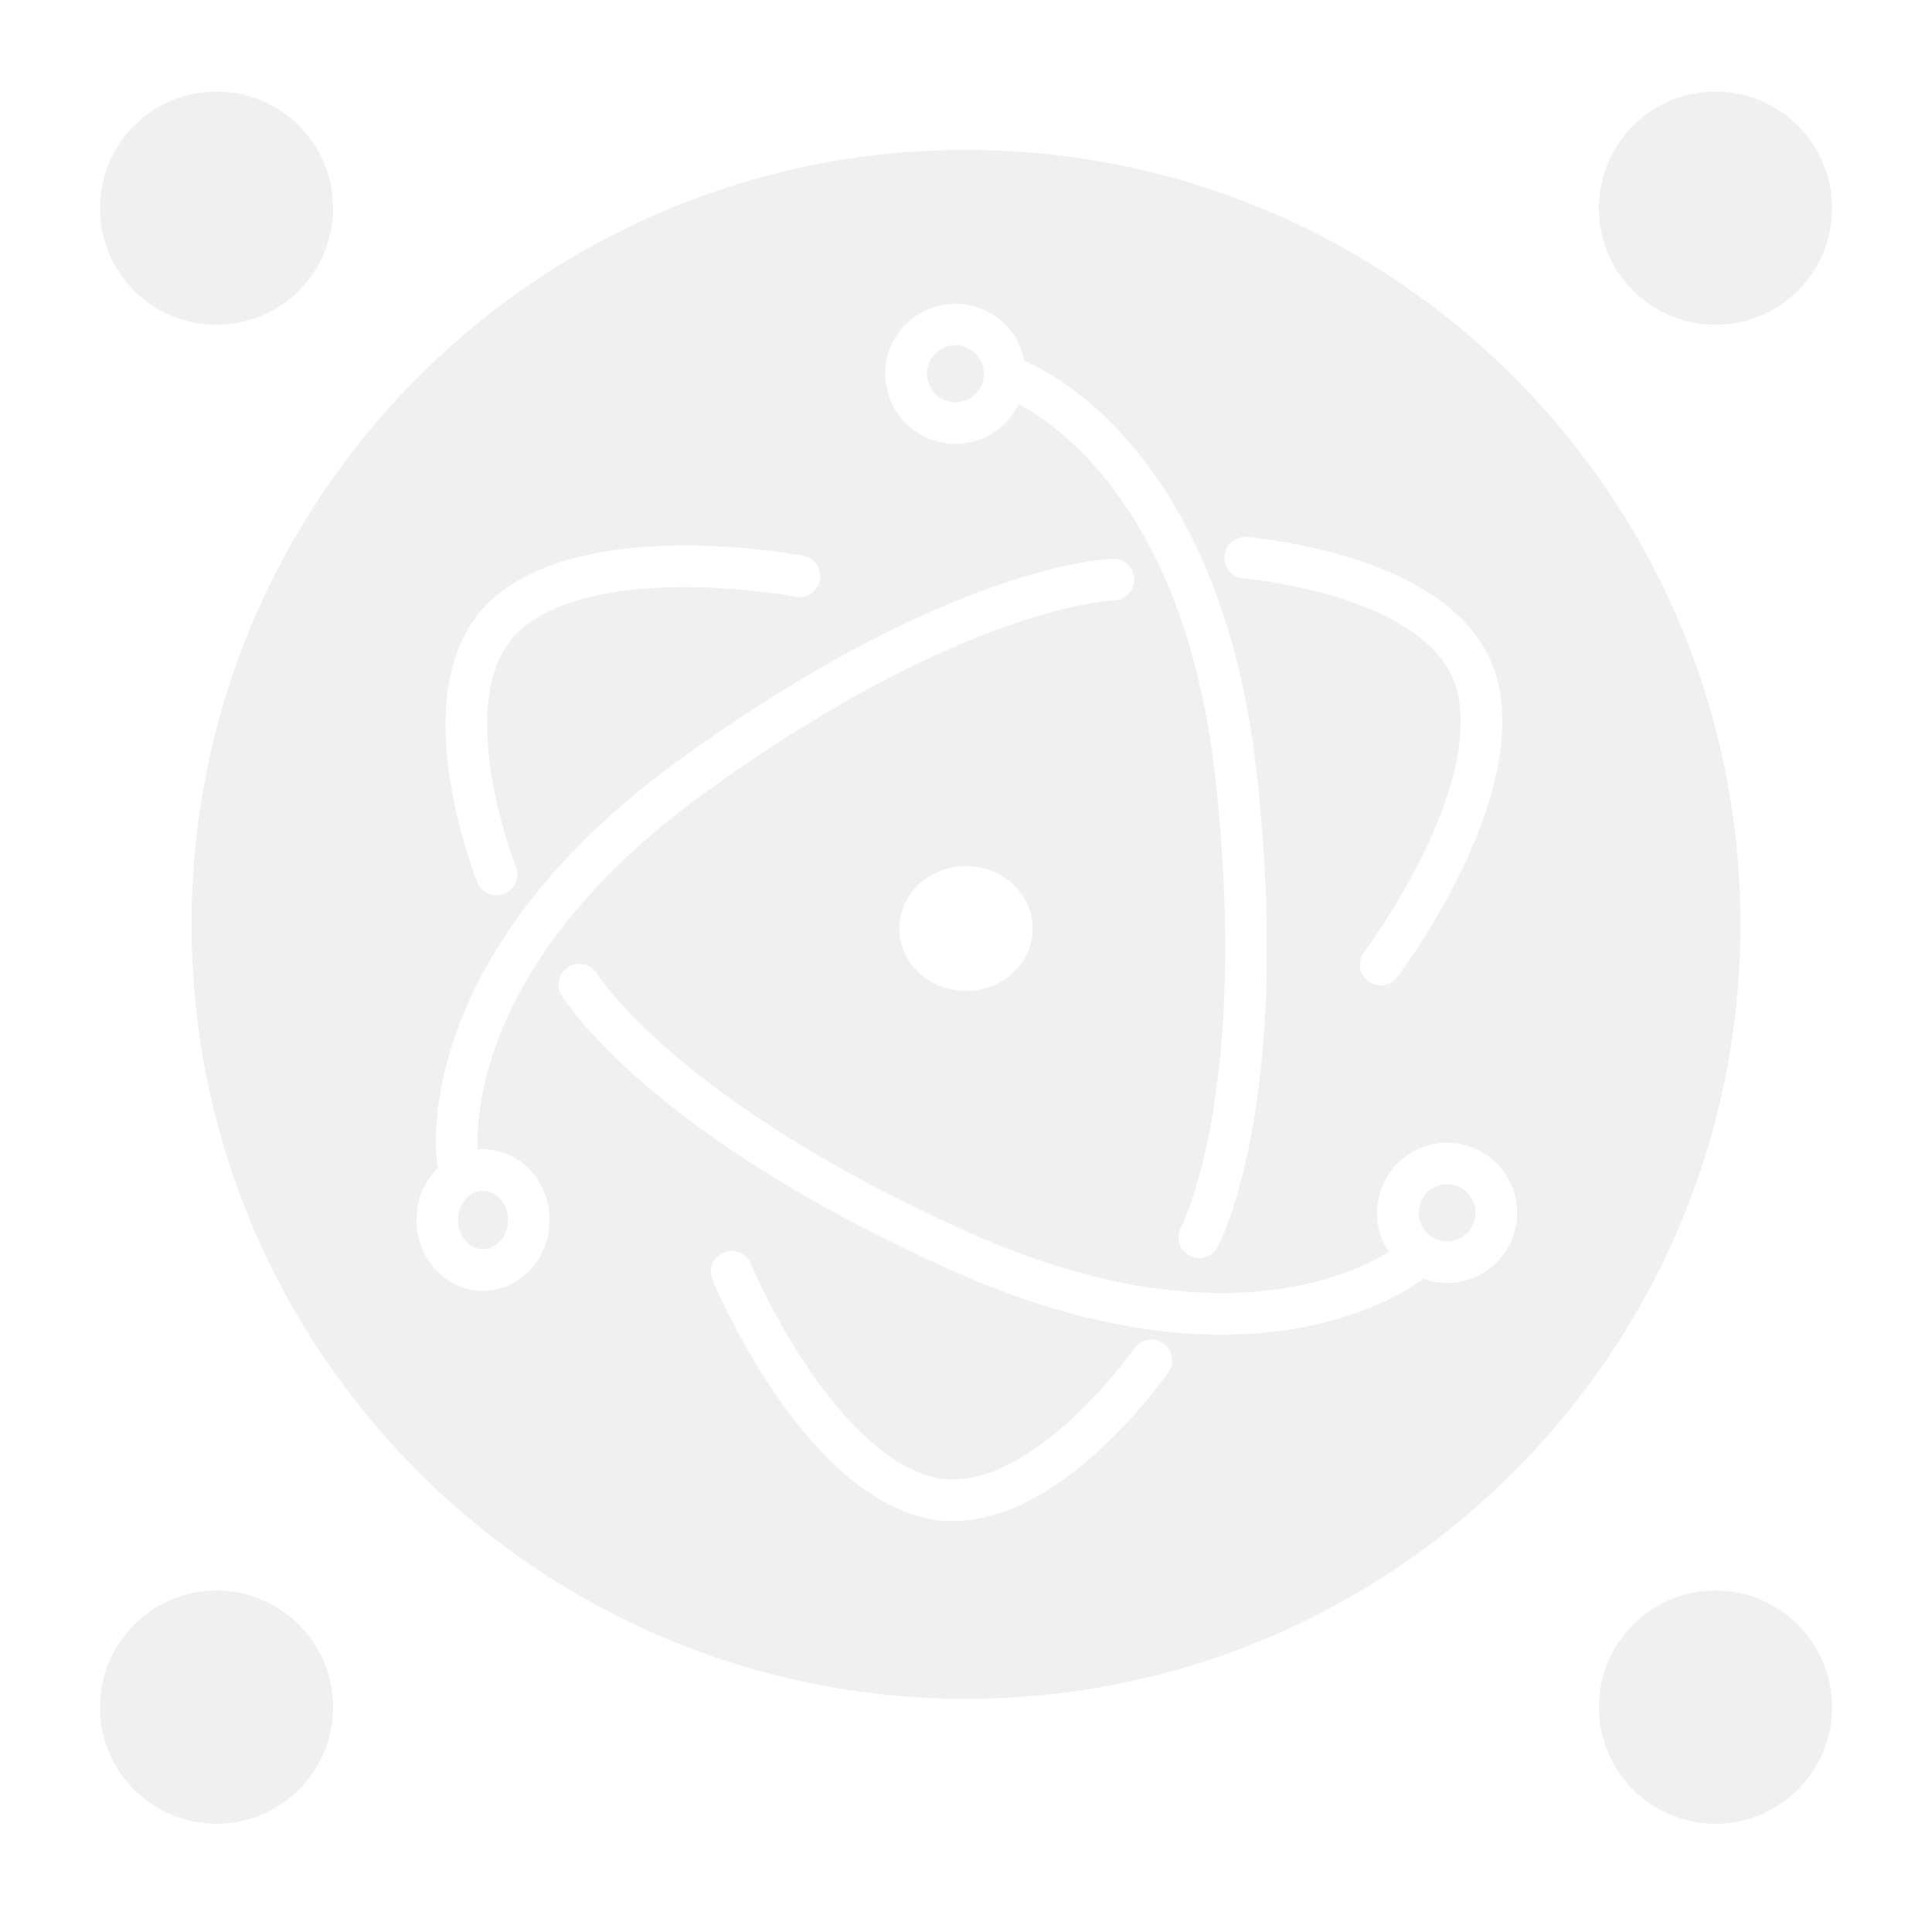
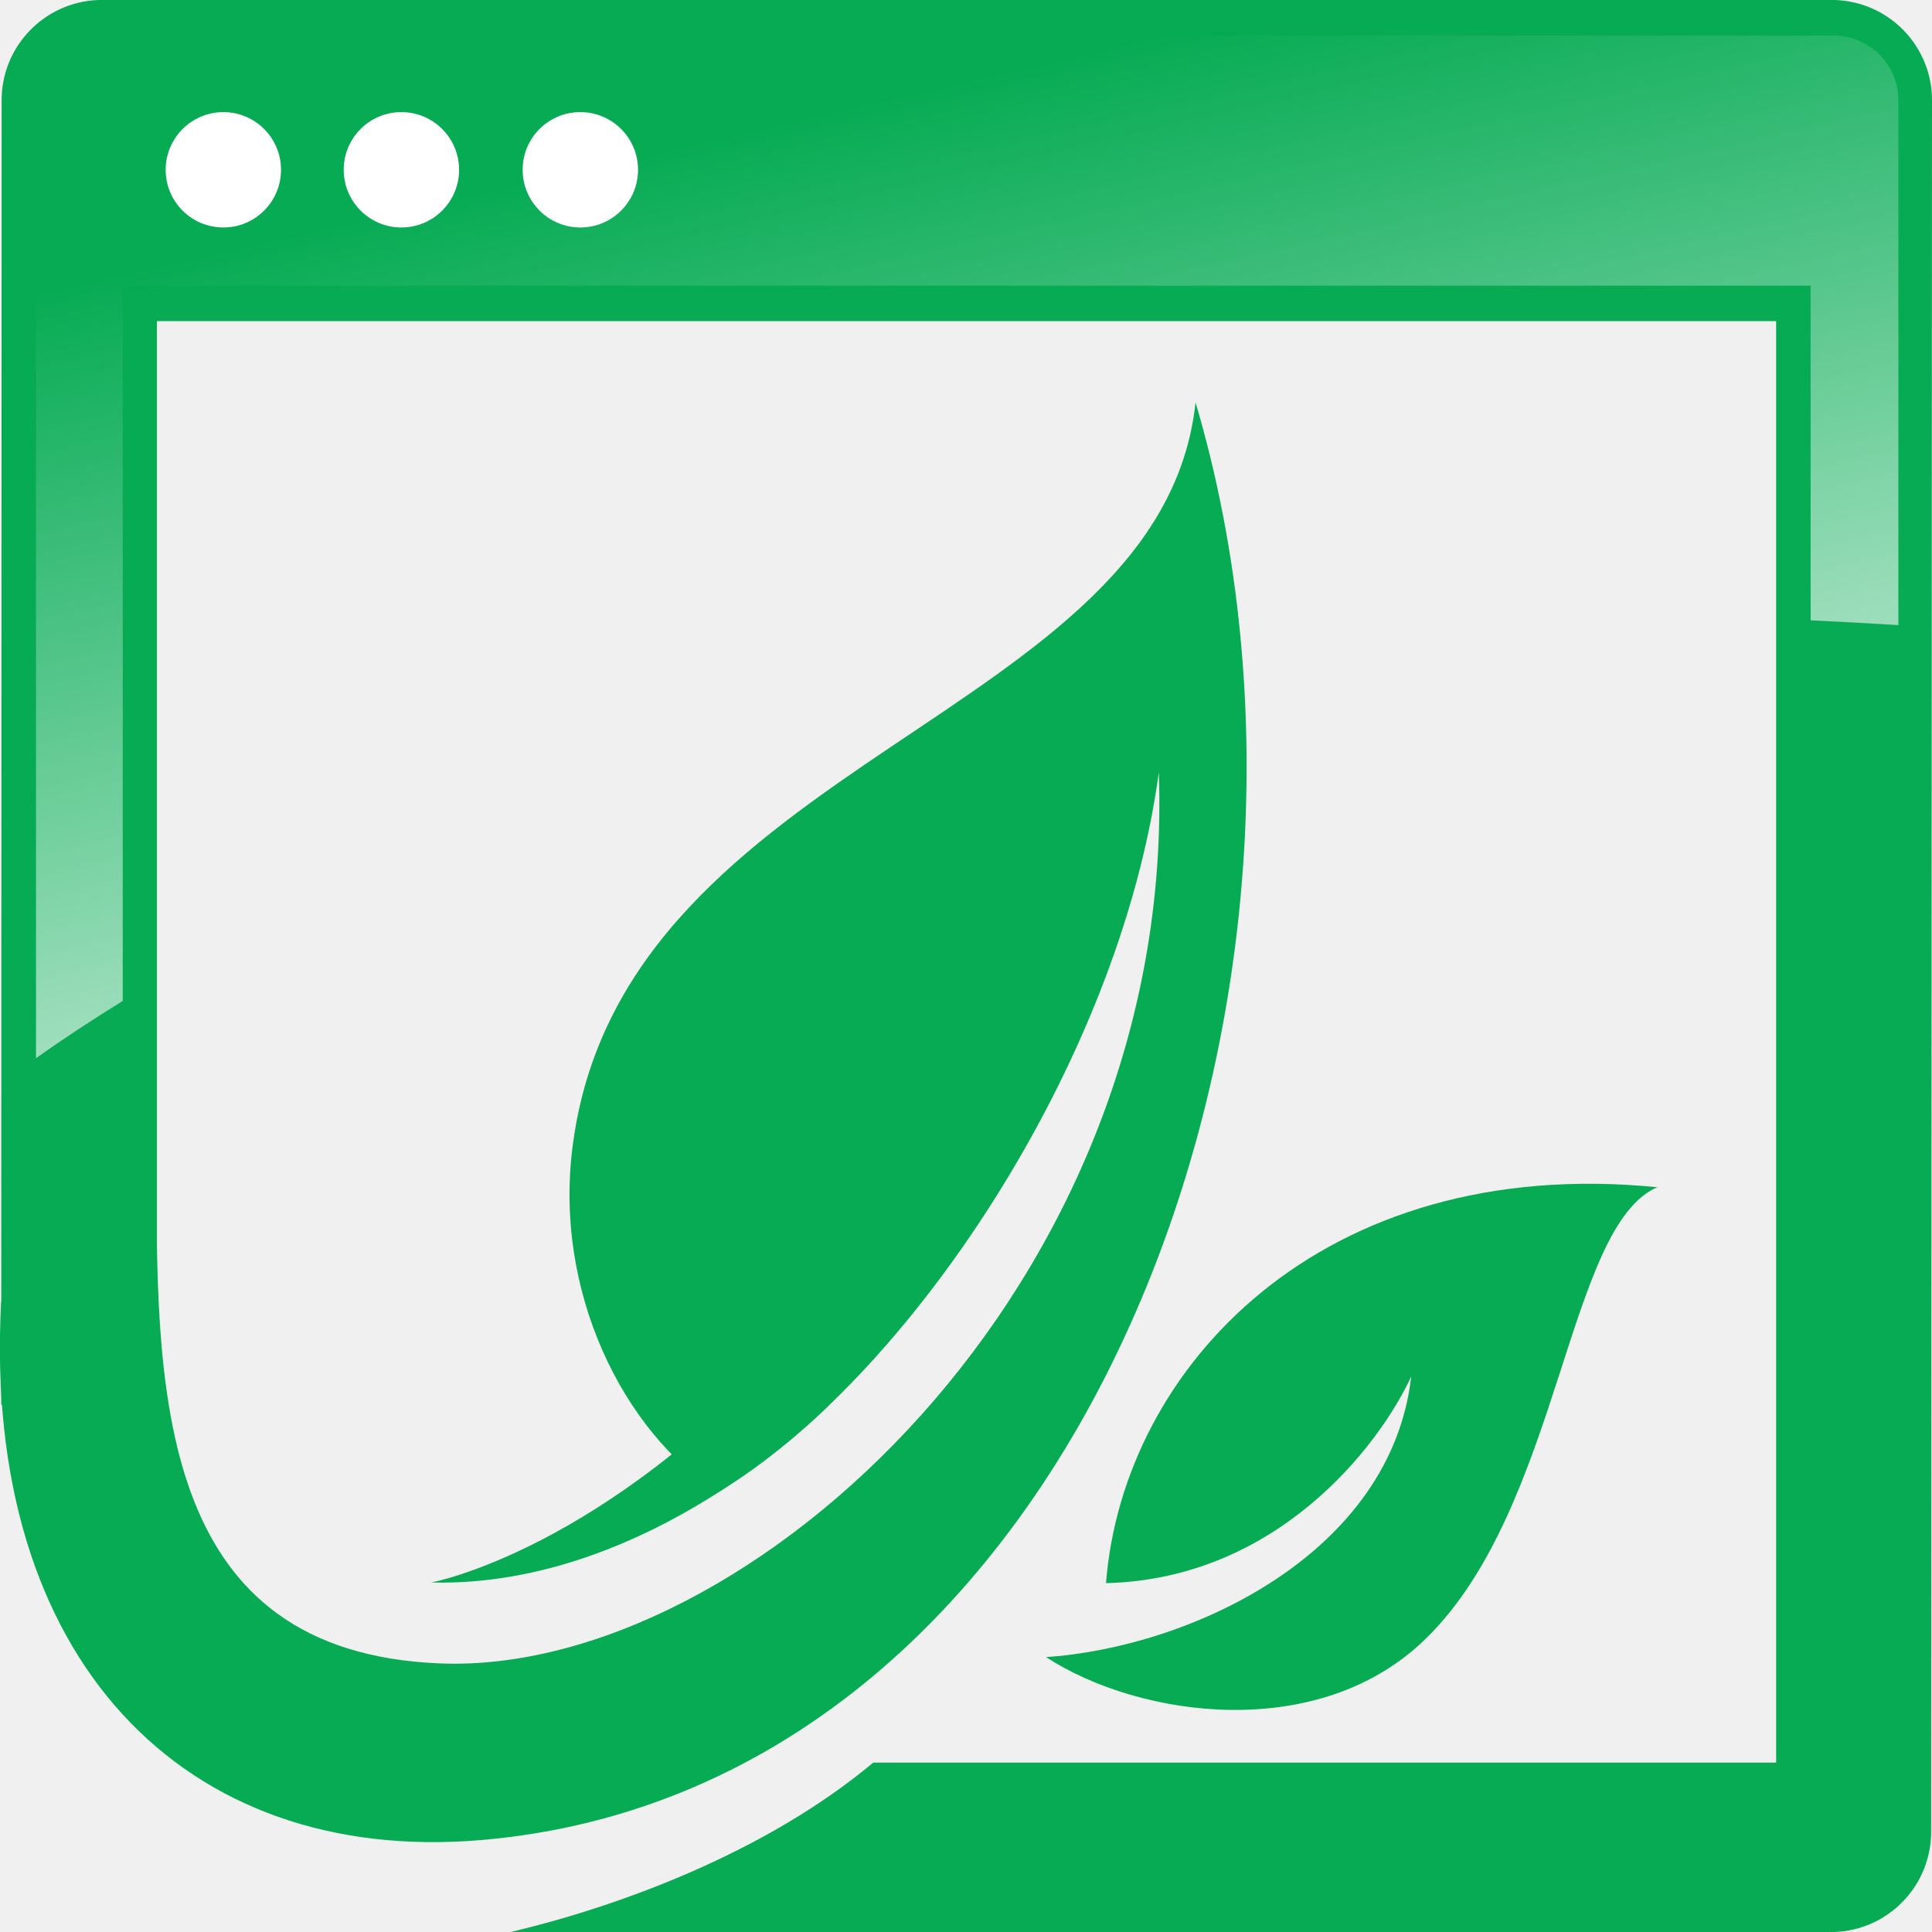
- <svg xmlns="http://www.w3.org/2000/svg" width="232" height="232" viewBox="0 0 232 232" fill="none">
-   <g filter="url(#filter0_b)">
-     <path d="M231.5 1V0.5H231H1H0.5V1V231V231.5H1H231H231.5V231V1ZM40.5 25C40.5 33.008 34.008 39.5 26 39.5C17.992 39.5 11.5 33.008 11.5 25C11.5 16.992 17.992 10.5 26 10.5C34.008 10.5 40.5 16.992 40.5 25ZM220.5 25C220.5 33.008 214.008 39.5 206 39.5C197.992 39.5 191.5 33.008 191.5 25C191.5 16.992 197.992 10.5 206 10.5C214.008 10.5 220.5 16.992 220.5 25ZM40.5 205C40.5 213.008 34.008 219.5 26 219.5C17.992 219.5 11.5 213.008 11.5 205C11.5 196.992 17.992 190.5 26 190.5C34.008 190.5 40.5 196.992 40.5 205ZM220.5 205C220.5 213.008 214.008 219.5 206 219.5C197.992 219.5 191.5 213.008 191.5 205C191.5 196.992 197.992 190.5 206 190.5C214.008 190.5 220.5 196.992 220.5 205ZM209.5 111C209.5 162.639 167.639 204.5 116 204.5C64.361 204.5 22.5 162.639 22.5 111C22.5 59.361 64.361 17.5 116 17.5C167.639 17.5 209.5 59.361 209.5 111Z" fill="white" stroke="white" />
-     <path d="M63.5 146.5C63.5 149.959 60.897 152.5 58 152.5C55.103 152.5 52.5 149.959 52.5 146.5C52.5 143.041 55.103 140.5 58 140.5C60.897 140.5 63.5 143.041 63.5 146.5Z" stroke="white" stroke-width="5" />
-     <path d="M54.986 139.466C54.986 139.466 51.197 116.315 83.187 93.165C115.178 70.014 133.698 69.593 133.698 69.593" stroke="white" stroke-width="5" stroke-linecap="round" />
-     <path d="M178.902 142.686C177.27 139.853 173.652 138.88 170.819 140.512C167.987 142.144 167.014 145.762 168.646 148.595C170.277 151.427 173.896 152.4 176.728 150.768C179.561 149.137 180.534 145.518 178.902 142.686Z" stroke="white" stroke-width="5" />
-     <path d="M169.409 151.555C169.409 151.555 151.24 166.394 115.211 150.232C79.182 134.07 69.572 118.232 69.572 118.232" stroke="white" stroke-width="5" stroke-linecap="round" />
-     <path d="M109.577 41.971C107.966 44.814 108.964 48.426 111.808 50.038C114.651 51.65 118.263 50.651 119.875 47.807C121.487 44.964 120.488 41.352 117.645 39.74C114.801 38.129 111.189 39.127 109.577 41.971Z" stroke="white" stroke-width="5" />
-     <path d="M122.038 45.647C122.038 45.647 144.047 53.767 148.412 93.013C152.778 132.259 144.012 148.579 144.012 148.579" stroke="white" stroke-width="5" stroke-linecap="round" />
-     <path d="M59.633 105C59.633 105 50.437 82.104 61.305 73.362C72.174 64.619 96 69.199 96 69.199" stroke="white" stroke-width="5" stroke-linecap="round" />
-     <path d="M149.532 66.978C149.532 66.978 174.391 68.913 177.477 82.638C180.564 96.363 165.799 115.833 165.799 115.833" stroke="white" stroke-width="5" stroke-linecap="round" />
-     <path d="M138.248 163.363C138.248 163.363 124.023 183.841 110.618 179.573C97.213 175.305 87.866 152.728 87.866 152.728" stroke="white" stroke-width="5" stroke-linecap="round" />
-     <path d="M116 119C120.418 119 124 115.642 124 111.5C124 107.358 120.418 104 116 104C111.582 104 108 107.358 108 111.5C108 115.642 111.582 119 116 119Z" fill="white" />
+ <svg xmlns="http://www.w3.org/2000/svg" xmlns:xlink="http://www.w3.org/1999/xlink" width="232" height="232" viewBox="0 0 154.07 154.07">
+   <defs>
+     <style>
+       .cls-1,.cls-2,.cls-3,.cls-5{fill-rule:evenodd;}.cls-1{fill:url(#linear-gradient);}.cls-2{fill:url(#linear-gradient-2);}.cls-3{fill:#06ab54;}.cls-4{mask:url(#mask);}.cls-5{fill:#fff;}.cls-6{filter:url(#luminosity-noclip);}
+     </style>
+     <linearGradient id="linear-gradient" x1="91.35" y1="110.65" x2="67.62" y2="7.1" gradientUnits="userSpaceOnUse">
+       <stop offset="0" stop-color="#fff" />
+       <stop offset="1" />
+     </linearGradient>
+     <linearGradient id="linear-gradient-2" x1="90.09" y1="102.71" x2="68.39" y2="8.02" xlink:href="#linear-gradient" />
+     <filter id="luminosity-noclip" x="0.1" y="0" width="153.96" height="89.65" filterUnits="userSpaceOnUse" color-interpolation-filters="sRGB">
+       <feFlood flood-color="#fff" result="bg" />
+       <feBlend in="SourceGraphic" in2="bg" />
+     </filter>
+     <mask id="mask" x="0.1" y="0" width="153.96" height="89.65" maskUnits="userSpaceOnUse">
+       <g class="cls-6">
+         <path class="cls-1" d="M.1,89.65V84.39l0-76.27A7.94,7.94,0,0,1,7.87,0H146.32a7.94,7.94,0,0,1,7.74,8.12V52.87l-2.87-.19c-2.32-.15-4.65-.27-6.91-.37l-2.59-.12V25.61H12.51l0,54.22v1.61l-1.32.83c-2.36,1.45-4.67,3-6.88,4.49L.1,89.65Z" />
+         <path class="cls-2" d="M9.79,79.82l0-54.21V22.78H144.39V49.47c2.29.11,4.62.23,7,.38l0-41.73a5.17,5.17,0,0,0-5-5.28H7.87a5.17,5.17,0,0,0-5,5.28l0,76.27C5,82.87,7.34,81.34,9.79,79.82Z" />
+       </g>
+     </mask>
+   </defs>
+   <g id="Layer_2">
+     <g id="Layer_1-2">
+       <path class="cls-3" d="M7.87,0H146.32a8,8,0,0,1,7.75,8.12L154,145.94a8,8,0,0,1-7.72,8.13H40.73c8.44-2,20.21-6.24,28.91-13.51h72l0-114.95H12.51l0,102.48a28.63,28.63,0,0,1-4.78-9.83L.1,112,.13,8.12A8,8,0,0,1,7.87,0Z" />
+       <path class="cls-3" d="M12.48,93.93c0,17.86.41,37.81,22.59,38.72,24.54,1,58.79-30.2,57.34-71.05C89.25,85,72.17,110.08,57.26,119,49.83,114.28,44,103,45.72,91,50,60.38,92.64,57.28,95.34,32.09c14,47.24-8.85,110.57-57,114.65-23.64,2-39.76-14.42-38.25-42.89Z" />
+       <path class="cls-3" d="M63.52,106.49l2.58,5.57S52,126.63,34.38,126.2c0,0,13.8-2.52,29.14-19.71Z" />
+       <path class="cls-3" d="M132.2,94.66c-7.28,3.07-7.72,25.49-18.48,36-8.49,8.34-22.82,6.36-30.3,1.49,11.72-.82,27.52-8.33,29.12-22.38-2.61,5.63-10.76,16.15-24.34,16.48,1.34-17.18,17.17-34.25,44-31.57Z" />
+       <g class="cls-4">
+         <path class="cls-5" d="M9.79,79.82l0-54.21V22.78H144.39V49.47c2.29.11,4.62.23,7,.38l0-41.73a5.17,5.17,0,0,0-5-5.28H7.87a5.17,5.17,0,0,0-5,5.28l0,76.27C5,82.87,7.34,81.34,9.79,79.82Z" />
+       </g>
+       <path class="cls-5" d="M17.81,8.94a4.6,4.6,0,1,1-4.6,4.6,4.61,4.61,0,0,1,4.6-4.6Z" />
+       <path class="cls-5" d="M32,8.94a4.6,4.6,0,1,1-4.59,4.6A4.6,4.6,0,0,1,32,8.94Z" />
+       <path class="cls-5" d="M46.28,8.94a4.6,4.6,0,1,1-4.6,4.6,4.59,4.59,0,0,1,4.6-4.6Z" />
+     </g>
  </g>
-   <defs>
-     <filter id="filter0_b" x="-4" y="-4" width="240" height="240" filterUnits="userSpaceOnUse" color-interpolation-filters="sRGB">
-       <feFlood flood-opacity="0" result="BackgroundImageFix" />
-       <feGaussianBlur in="BackgroundImage" stdDeviation="2" />
-       <feComposite in2="SourceAlpha" operator="in" result="effect1_backgroundBlur" />
-       <feBlend mode="normal" in="SourceGraphic" in2="effect1_backgroundBlur" result="shape" />
-     </filter>
-   </defs>
</svg>
